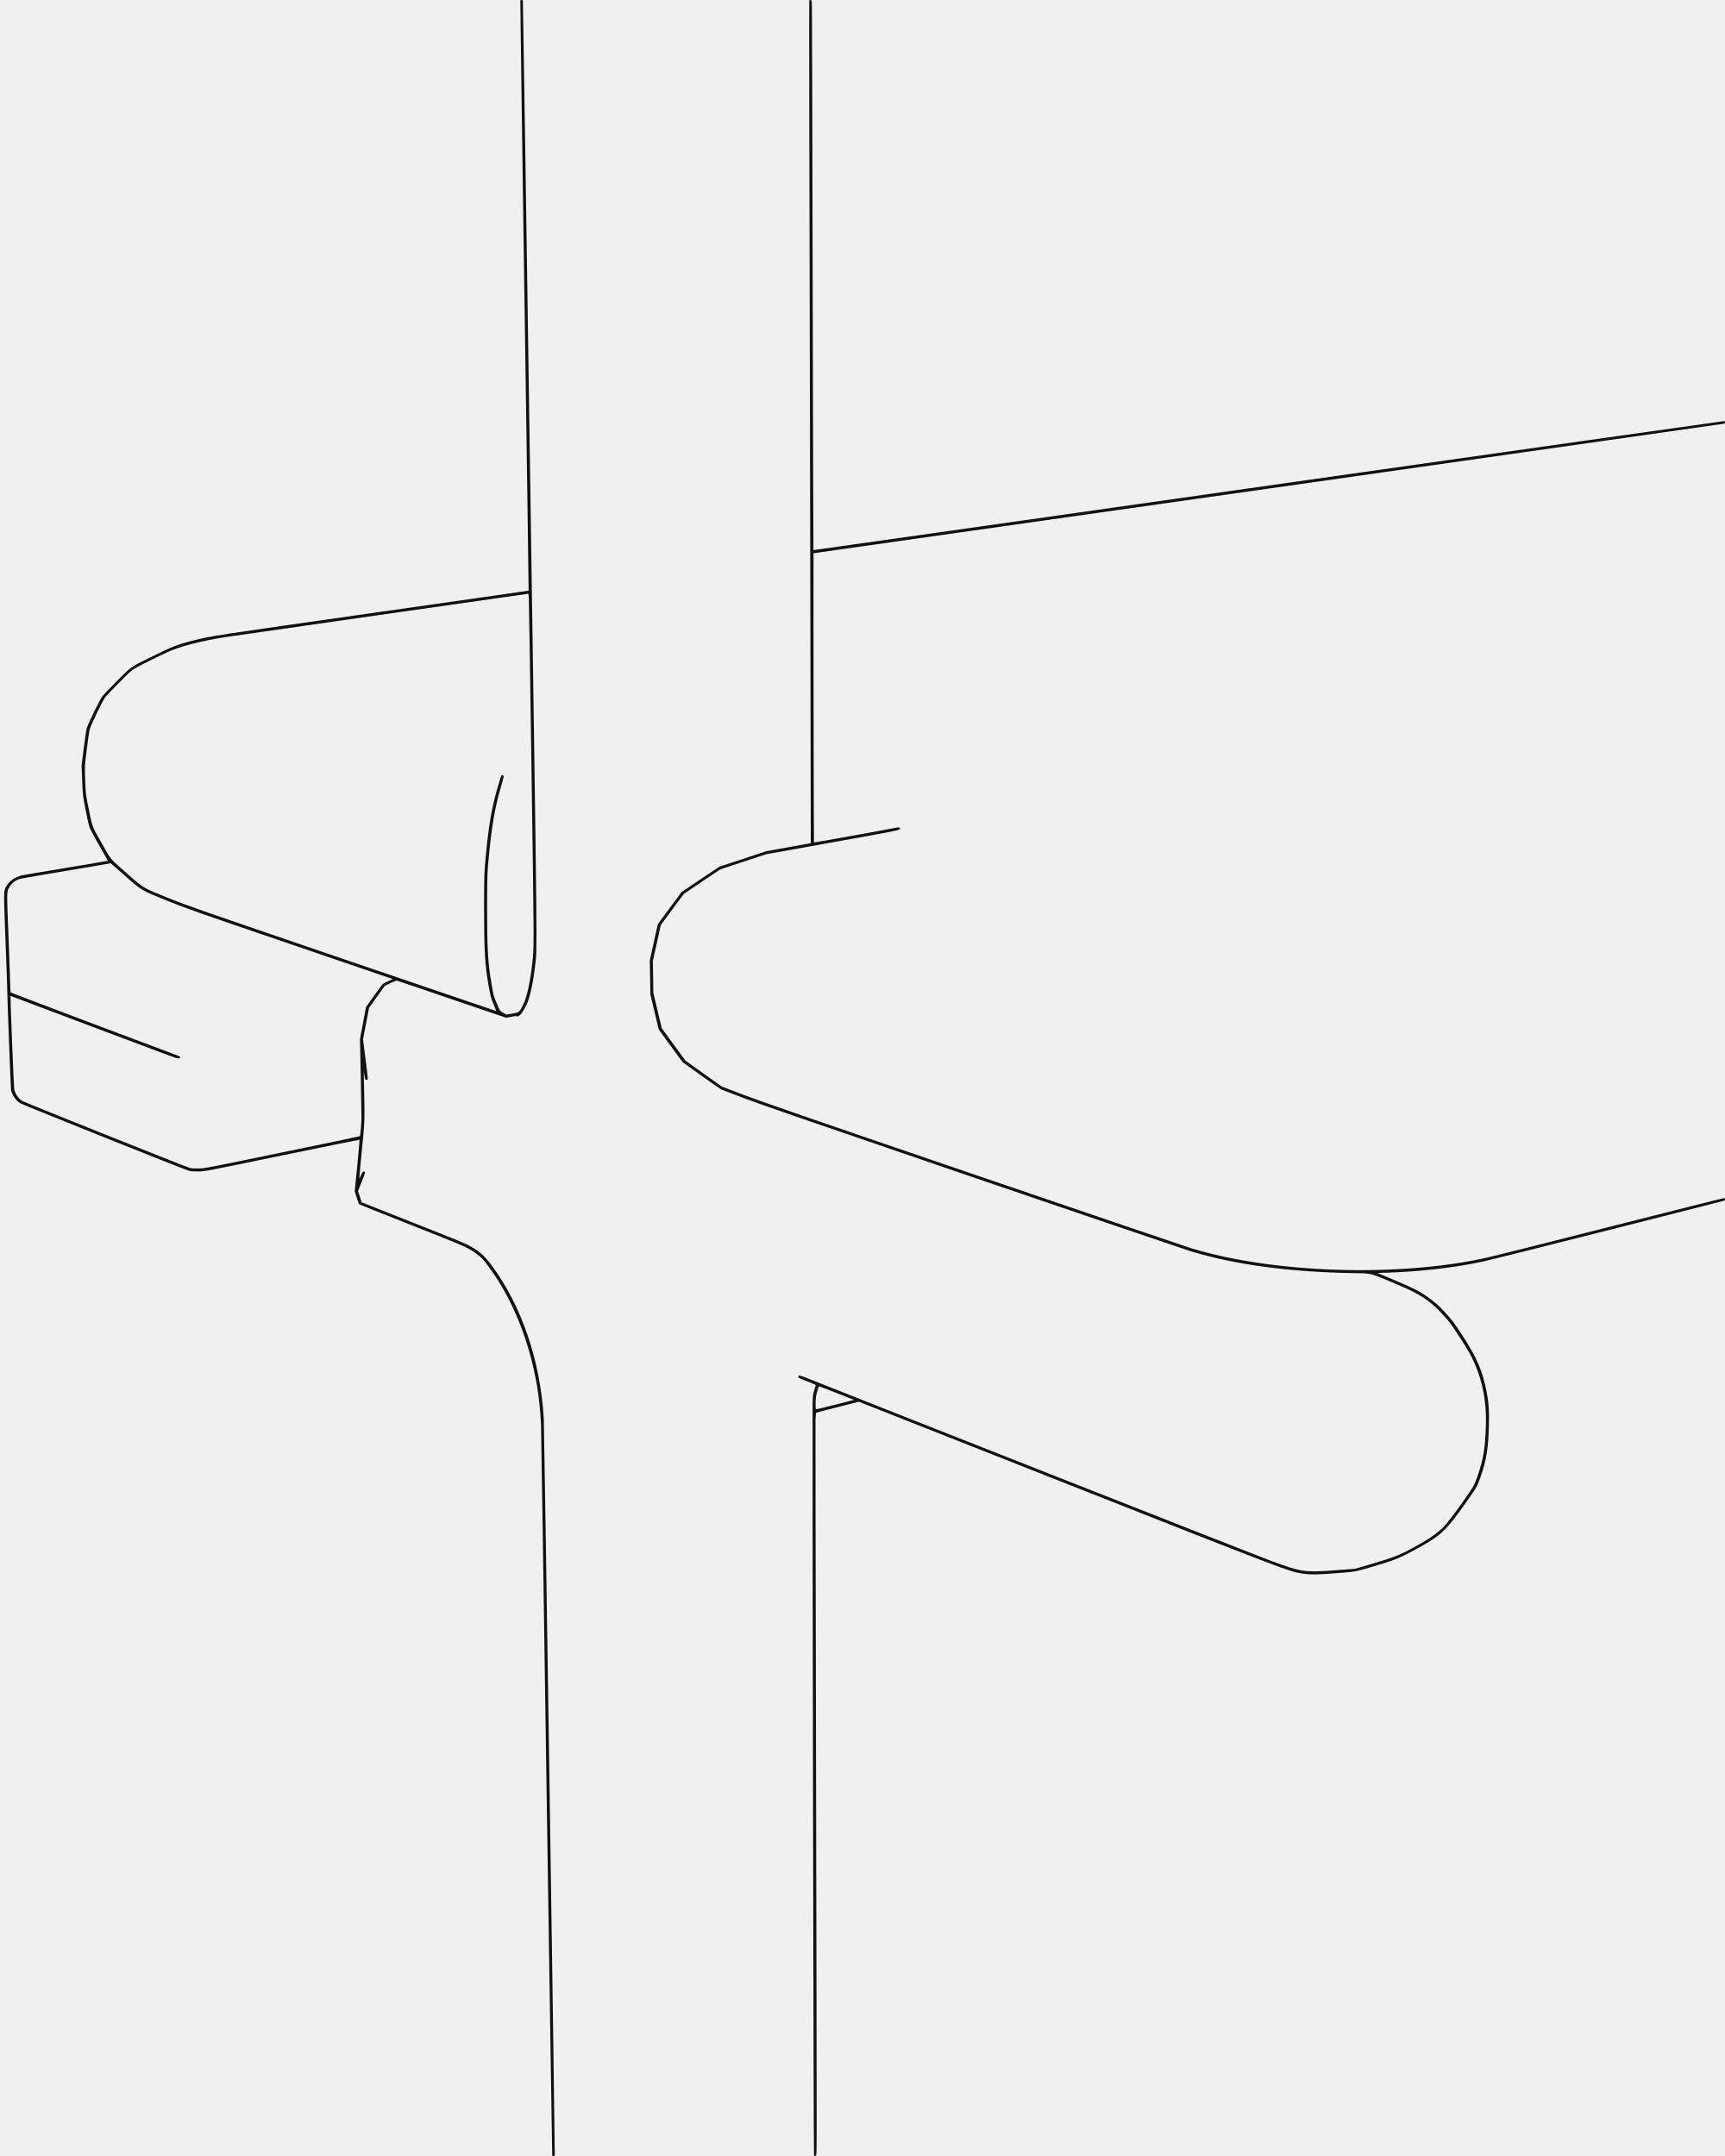
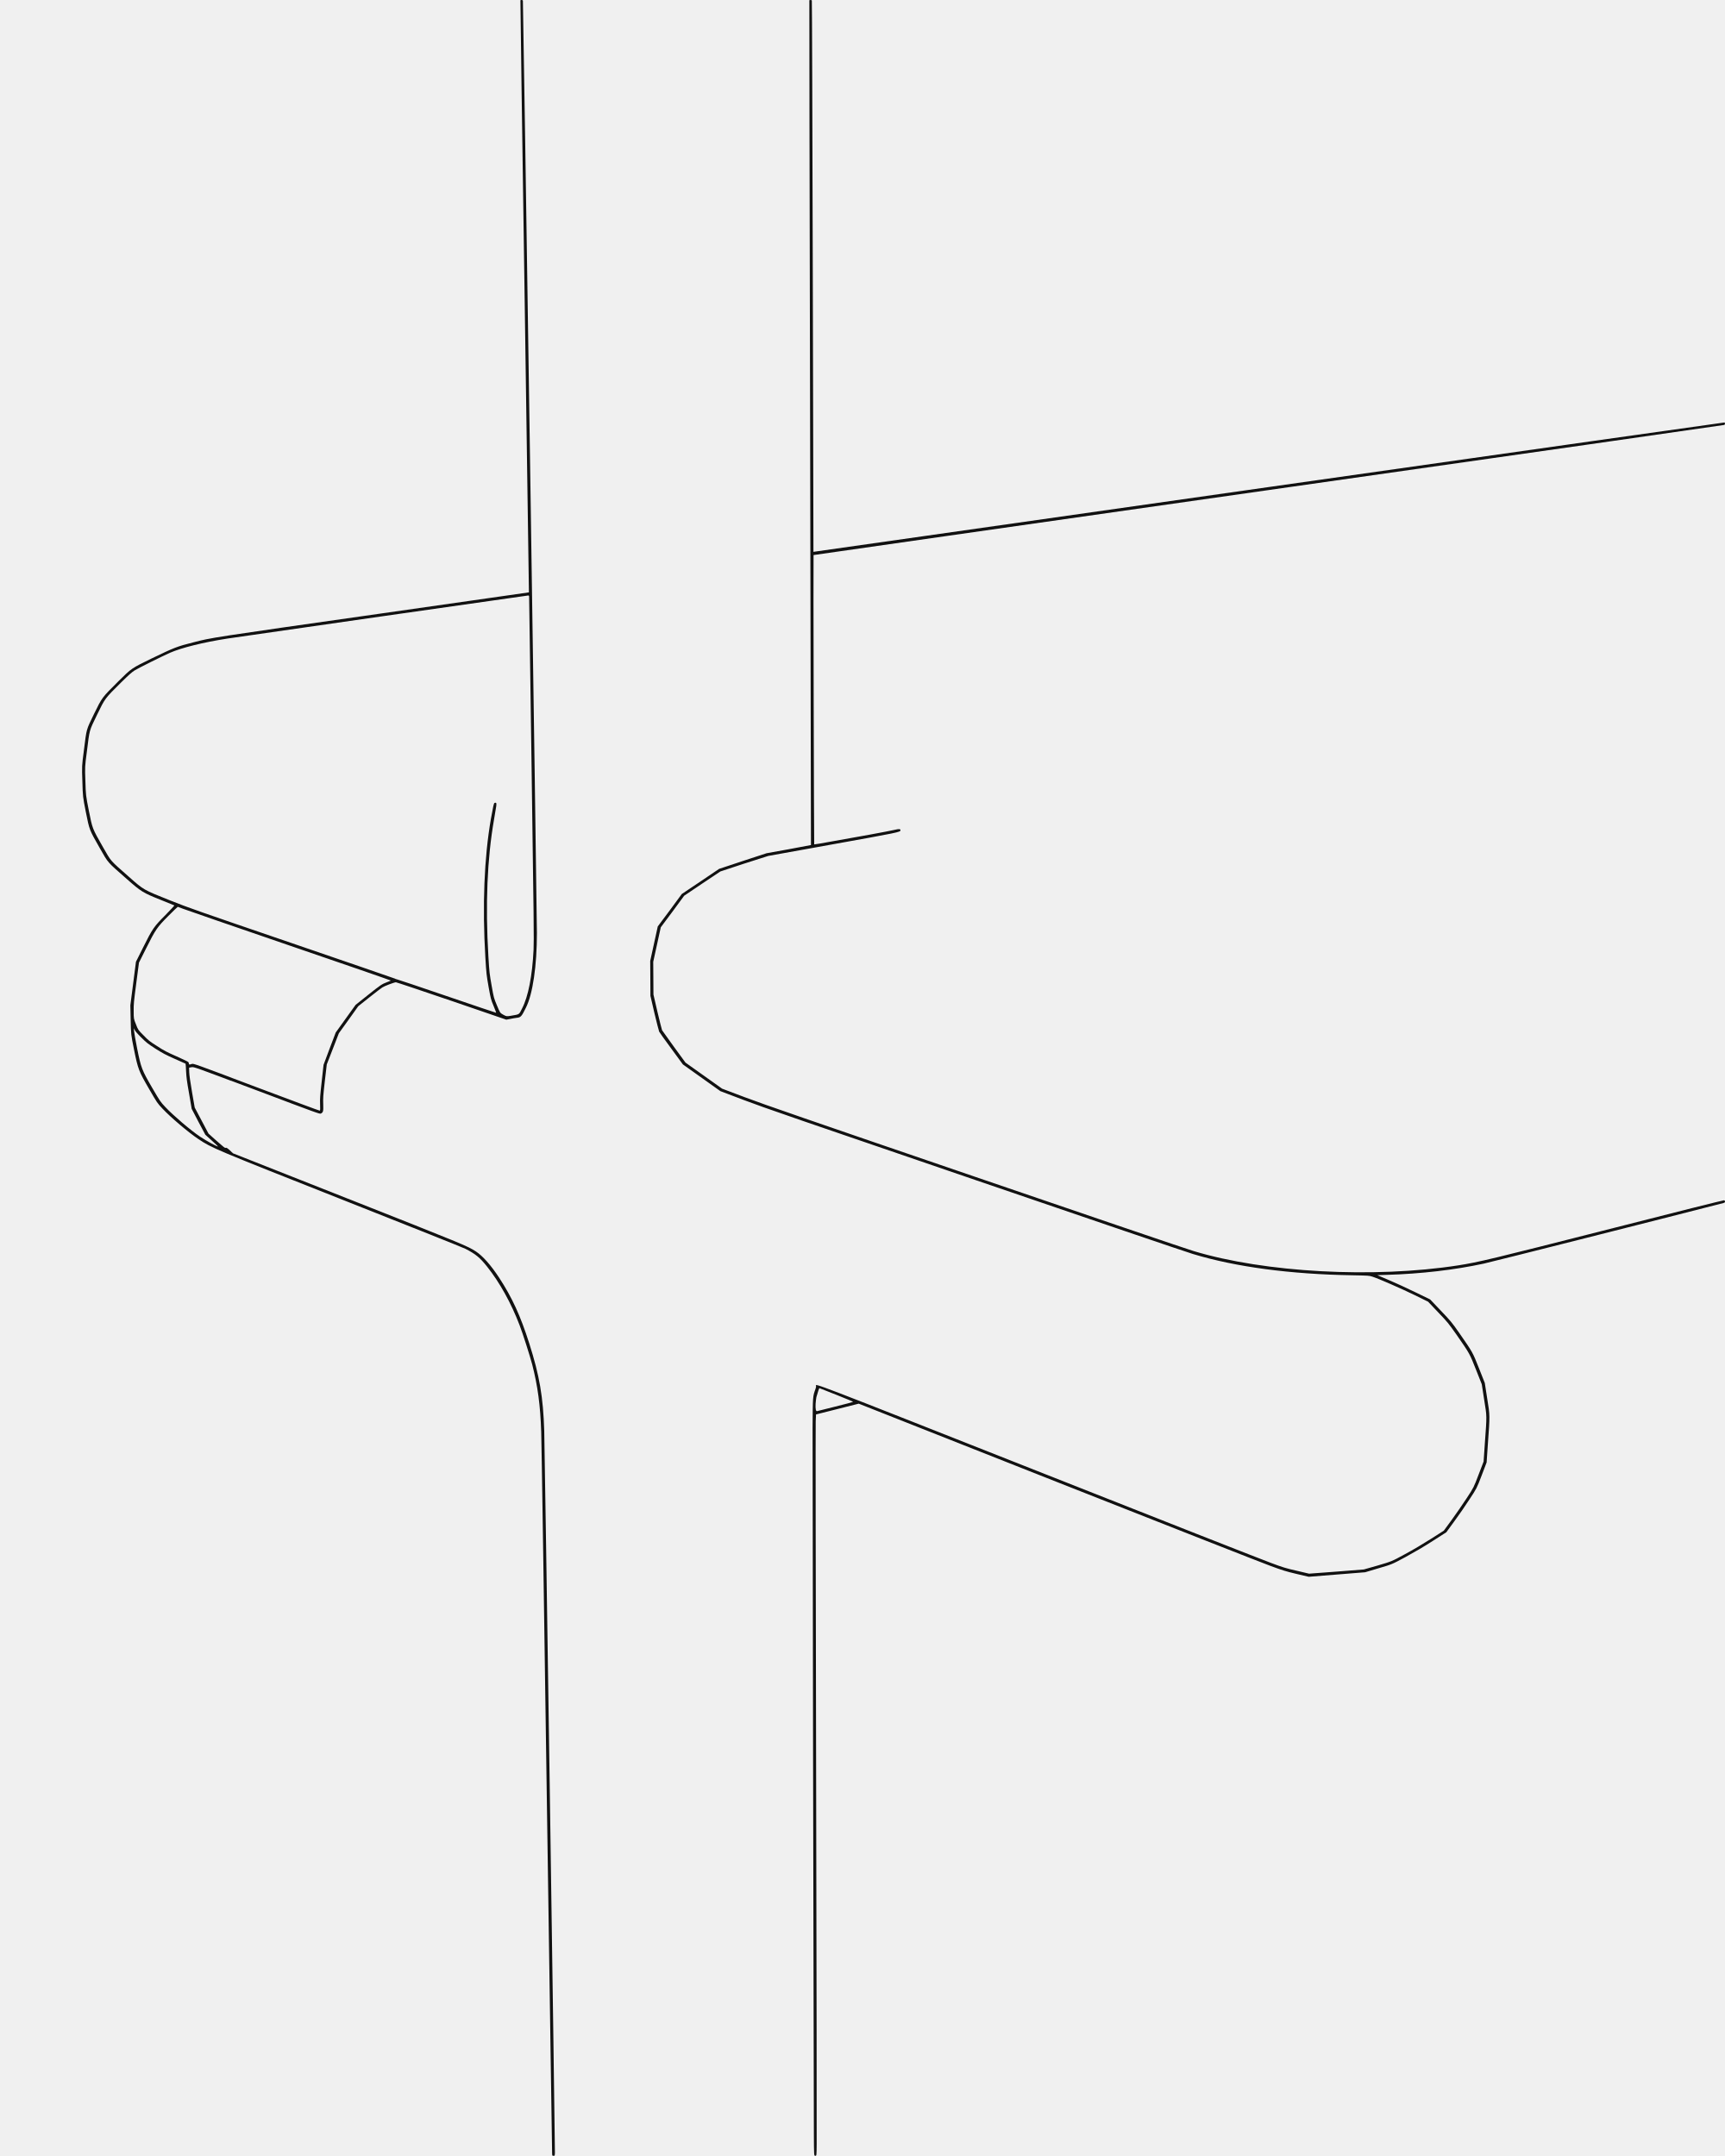
<svg xmlns="http://www.w3.org/2000/svg" width="2000" height="2500" viewBox="0 0 2000 2500">
-   <g transform="translate(0 0) scale(0.5)">
-     <g transform="translate(0,5000) scale(0.25,-0.25)" fill="#111111" stroke="none">
-       <path d="M4826 19996 c-1 -2 16 -1234 38 -2738 23 -1504 40 -2735 39 -2737 -2 -1 -614 -89 -1362 -195 -1600 -228 -1571 -223 -1759 -270 -137 -35 -181 -52 -398 -159 -172 -84 -172 -84 -306 -221 -62 -63 -119 -123 -128 -134 -24 -29 -141 -271 -148 -306 -3 -15 -15 -97 -26 -183 l-19 -155 5 -140 c6 -140 6 -140 34 -280 21 -107 31 -147 41 -168 6 -15 46 -88 88 -161 42 -73 76 -134 75 -134 -1 -1 -173 -30 -382 -65 -209 -34 -395 -66 -414 -70 -66 -16 -123 -56 -148 -106 -23 -46 -23 -27 -5 -502 10 -239 17 -457 17 -485 0 -59 31 -863 34 -894 6 -47 48 -108 92 -130 50 -25 1535 -620 1562 -625 22 -5 46 -6 88 -5 58 1 58 1 773 149 393 81 716 146 718 145 1 -2 -9 -110 -21 -240 l-24 -238 18 -57 c10 -31 19 -59 22 -62 2 -3 220 -90 484 -194 506 -200 523 -207 602 -264 46 -33 63 -51 113 -118 222 -296 382 -692 453 -1116 18 -111 28 -207 36 -346 1 -23 25 -1559 52 -3413 28 -1855 51 -3373 52 -3375 4 -6 22 -5 24 1 3 8 -98 6756 -102 6833 -31 537 -207 1054 -487 1428 -61 82 -104 121 -187 169 -54 31 -76 40 -544 225 l-472 187 -16 52 -17 52 34 87 c33 83 34 87 27 92 -12 9 -22 -1 -36 -36 -7 -20 -12 -29 -13 -24 -1 5 9 110 21 234 29 289 29 302 24 554 -3 117 -5 212 -4 213 0 0 3 -18 5 -40 5 -44 11 -54 26 -47 9 6 10 -6 -15 196 l-23 178 28 146 28 146 73 103 73 102 52 25 c29 13 55 24 58 24 3 0 232 -78 510 -173 l505 -172 47 9 c35 7 48 8 54 4 7 -3 10 -2 19 6 6 5 13 10 14 10 4 0 36 52 55 90 31 62 62 203 81 370 20 168 22 -64 -48 4621 -35 2378 -65 4325 -66 4327 -3 5 -21 5 -24 0z m79 -5553 c2 -27 13 -745 25 -1595 24 -1628 24 -1634 8 -1778 -18 -168 -51 -321 -83 -384 -39 -78 -36 -76 -100 -88 l-57 -10 -31 17 c-30 16 -30 16 -60 89 -30 72 -30 72 -50 192 -32 187 -39 316 -39 712 1 300 1 300 18 476 24 252 54 429 102 597 19 64 34 120 34 125 0 10 -13 17 -21 11 -3 -3 -21 -60 -40 -127 -50 -174 -79 -345 -103 -598 -17 -176 -17 -176 -18 -486 0 -412 7 -538 40 -728 22 -122 22 -122 48 -184 14 -34 25 -62 25 -63 -1 0 -642 218 -1425 485 -1378 471 -1430 489 -1610 561 -242 97 -235 93 -380 221 -176 156 -152 128 -234 272 -102 178 -96 162 -130 331 -29 143 -29 143 -34 273 -5 130 -5 130 15 282 10 84 21 165 25 180 7 37 123 278 147 308 9 11 64 69 123 128 85 87 113 113 142 132 34 22 203 107 315 158 116 53 303 101 535 138 70 11 2782 399 2807 402 3 0 5 -16 6 -49z m-3750 -2563 c161 -143 153 -138 399 -237 174 -70 232 -91 1094 -385 501 -171 929 -318 953 -326 l43 -14 -43 -20 c-24 -10 -46 -22 -50 -26 -5 -3 -41 -53 -82 -110 l-74 -104 -28 -148 -28 -148 7 -332 c4 -183 7 -360 7 -394 -1 -64 -10 -171 -16 -176 -2 -2 -325 -69 -719 -150 -708 -146 -717 -148 -772 -149 -40 -1 -64 0 -86 5 -25 5 -1512 599 -1553 621 -31 16 -67 67 -75 108 -4 17 -38 865 -35 867 0 0 343 -129 761 -287 418 -157 768 -289 779 -291 14 -3 21 -3 27 0 15 8 8 17 -18 25 -39 13 -1539 579 -1545 584 -3 3 -5 14 -5 34 0 17 -7 221 -16 453 -18 461 -19 443 5 487 20 39 58 69 103 81 10 3 203 36 428 74 226 38 411 69 411 70 1 0 58 -50 128 -112z M7506 19995 c-2 -4 1 -1625 6 -3604 4 -1978 8 -3736 8 -3905 l0 -308 -206 -37 -206 -37 -218 -72 -218 -72 -175 -117 -175 -118 -111 -149 -110 -150 -37 -168 -37 -168 3 -156 2 -156 39 -164 39 -164 111 -153 112 -152 172 -123 c94 -67 178 -125 186 -129 8 -3 105 -40 215 -82 162 -61 564 -200 2114 -730 1053 -360 1964 -669 2024 -688 411 -125 915 -193 1508 -203 179 -3 146 5 414 -108 210 -88 300 -149 418 -278 61 -67 72 -82 141 -187 42 -63 88 -137 103 -165 112 -204 162 -426 154 -676 -6 -209 -24 -314 -76 -465 -32 -89 -32 -89 -78 -157 -88 -131 -199 -278 -239 -319 -62 -62 -137 -114 -279 -191 -138 -75 -182 -91 -416 -160 l-124 -36 -152 -12 c-319 -24 -337 -22 -622 82 -99 36 -3833 1507 -4310 1698 -71 28 -84 30 -81 11 1 -9 4 -11 108 -51 43 -17 55 -23 53 -28 -2 -3 -8 -26 -15 -50 -12 -42 -13 -48 -14 -132 -3 -222 9 -6950 13 -6961 1 -3 6 -5 13 -4 11 1 11 1 12 259 0 142 -2 1663 -6 3380 -4 1717 -6 3151 -5 3187 2 41 4 67 7 68 2 2 92 25 200 52 l195 50 1846 -729 c2129 -840 2142 -846 2268 -865 74 -12 147 -11 362 7 128 10 128 10 252 46 238 70 280 86 425 165 223 120 281 169 414 351 42 58 98 137 123 174 46 68 46 68 78 157 53 153 71 261 76 475 4 118 -2 215 -18 296 -41 213 -91 330 -239 555 -69 105 -80 120 -143 189 -59 65 -77 81 -132 124 -103 78 -158 106 -427 218 l-75 31 87 3 c318 10 642 48 913 108 83 18 1950 490 2209 558 12 4 15 6 15 14 0 6 -3 10 -8 12 -4 1 -462 -114 -1053 -264 -575 -147 -1098 -278 -1163 -292 -816 -179 -1969 -141 -2728 91 -60 19 -971 328 -2024 688 -1587 542 -1950 668 -2122 733 l-208 79 -168 120 -169 121 -110 150 -109 150 -39 164 -39 164 -2 146 -3 147 37 167 37 168 107 146 108 145 169 114 169 113 213 70 213 70 569 102 c680 122 671 121 671 136 0 13 -14 14 -59 4 -49 -11 -737 -135 -739 -133 -3 3 -6 2683 -4 2683 10 0 8442 1200 8448 1202 8 4 8 20 0 24 -4 1 -1906 -268 -4227 -598 -2321 -330 -4221 -600 -4222 -599 -1 1 -4 1113 -7 2470 -3 1357 -6 2504 -7 2549 -1 82 -1 82 -12 83 -7 1 -12 -1 -13 -4z m256 -12918 l160 -63 -176 -45 c-97 -24 -177 -44 -178 -42 -5 5 -4 93 1 120 11 51 24 93 28 93 3 0 77 -28 165 -63z" />
+   <defs>
+     <mask id="g0039-2-keep" maskUnits="userSpaceOnUse" x="0" y="0" width="2000" height="2500">
+       <rect width="2000" height="2500" fill="#fff" />
+       <rect x="212" y="1228" width="56" height="110" fill="#000" />
+     </mask>
+     <clipPath id="g0039-2-fix">
+       <rect x="212" y="1228" width="56" height="110" />
+     </clipPath>
+   </defs>
+   <g mask="url(#g0039-2-keep)">
+     <g transform="translate(0 0) scale(0.5)">
+       <g transform="translate(0,5000) scale(0.25,-0.25)" fill="#111111" stroke="none">
+         <path d="M4827 19997 c-1 -2 16 -1238 39 -2747 22 -1509 40 -2744 40 -2745 0 0 -614 -88 -1364 -195 -1610 -229 -1579 -225 -1750 -269 -148 -37 -178 -49 -385 -149 -187 -91 -188 -92 -306 -209 -158 -157 -153 -151 -229 -306 -74 -153 -68 -131 -94 -339 -19 -144 -19 -144 -14 -286 4 -142 4 -142 32 -284 34 -170 31 -162 131 -338 80 -140 64 -121 248 -283 135 -119 149 -128 319 -196 66 -26 122 -49 123 -50 2 -1 -35 -41 -82 -89 -107 -107 -120 -125 -208 -302 l-66 -132 -26 -202 -26 -202 3 -136 c3 -136 3 -136 31 -274 37 -183 44 -201 143 -371 72 -124 72 -125 122 -178 75 -80 240 -220 330 -280 125 -84 142 -91 1358 -572 631 -249 1093 -434 1120 -447 95 -49 134 -80 203 -167 116 -146 222 -337 300 -541 30 -78 95 -282 117 -364 52 -202 76 -382 84 -630 3 -73 26 -1602 52 -3398 27 -1796 48 -3277 49 -3290 1 -24 1 -24 13 -24 12 0 12 0 13 30 2 49 -94 6548 -99 6694 -10 317 -44 514 -139 812 -82 258 -159 425 -279 609 -76 116 -152 202 -216 244 -74 49 -125 70 -1196 493 l-1056 417 -92 83 -91 84 -63 119 -62 120 -25 145 c-19 111 -25 159 -27 199 l-1 53 30 -12 c17 -6 279 -105 583 -219 524 -198 552 -208 562 -203 22 12 24 20 22 87 -2 55 -1 76 15 215 l18 154 56 144 56 145 90 125 90 126 103 82 c57 45 111 87 120 92 21 14 112 48 126 48 6 0 238 -78 517 -173 l507 -174 37 7 c20 4 46 9 57 10 41 4 47 11 88 94 64 127 102 390 102 693 0 206 -127 8646 -130 8650 -3 6 -21 7 -23 2z m81 -5542 c0 -12 10 -728 23 -1593 20 -1389 22 -1584 18 -1672 -12 -243 -49 -434 -107 -546 -30 -59 -20 -52 -105 -67 -39 -6 -39 -6 -69 10 -30 17 -30 17 -59 87 -29 70 -29 70 -49 183 -19 108 -21 120 -30 271 -29 480 -11 907 52 1268 24 139 26 150 19 155 -5 4 -8 4 -15 0 -6 -5 -11 -26 -33 -149 -62 -357 -80 -803 -51 -1286 9 -151 11 -163 30 -272 20 -111 21 -114 46 -175 14 -34 25 -63 24 -64 -1 -1 -207 69 -459 155 -251 86 -460 156 -464 156 -4 0 -11 3 -16 6 -5 3 -434 150 -953 328 -883 302 -956 327 -1134 398 -247 99 -241 95 -381 219 -179 158 -160 136 -240 275 -100 176 -97 168 -131 338 -28 142 -28 142 -32 274 -5 132 -5 132 14 276 26 208 20 186 94 339 75 155 72 150 223 300 70 69 99 95 126 112 31 20 250 129 329 164 105 46 305 96 529 131 88 14 2777 399 2792 400 8 0 9 -2 9 -21z m-3211 -2885 c25 -10 469 -163 988 -341 519 -177 942 -324 940 -325 -2 -2 -16 -8 -33 -14 -51 -19 -62 -27 -180 -121 l-114 -91 -92 -128 -92 -128 -57 -150 -56 -150 -17 -154 c-15 -133 -17 -162 -15 -211 2 -45 1 -58 -3 -60 -3 -1 -268 98 -590 219 -572 216 -585 220 -594 214 -11 -7 -11 -7 -8 -77 4 -102 44 -341 65 -382 7 -15 12 -27 11 -27 -1 0 -12 19 -23 43 -22 43 -22 43 -46 185 -21 118 -25 153 -27 208 -1 36 -4 67 -6 69 -1 2 -51 24 -109 51 -93 41 -118 54 -182 96 -68 43 -80 52 -125 99 -51 51 -51 51 -71 103 -21 52 -21 52 -21 122 -1 64 1 85 24 260 l25 190 66 132 c88 176 101 195 206 301 47 47 86 85 88 85 2 0 23 -8 48 -18z m-389 -1192 c50 -50 60 -58 134 -106 70 -44 93 -56 178 -94 54 -24 99 -44 101 -45 1 -2 4 -34 5 -71 3 -57 7 -90 28 -208 l24 -140 63 -121 64 -120 59 -53 c33 -30 59 -54 58 -55 -4 -5 -105 50 -165 90 -87 58 -250 197 -323 275 -47 50 -48 52 -120 175 -99 170 -106 189 -142 369 -15 75 -28 149 -29 164 -2 28 -2 28 5 11 4 -12 22 -33 60 -71z M7507 19997 c-1 -2 2 -1765 7 -3919 5 -2154 8 -3917 8 -3917 -1 -1 -94 -18 -207 -39 l-205 -37 -220 -72 -220 -73 -173 -117 -173 -116 -111 -151 -112 -150 -35 -160 -35 -160 1 -162 1 -162 37 -160 c21 -88 41 -165 44 -172 3 -7 54 -78 113 -158 l107 -146 174 -124 174 -124 219 -83 c181 -69 542 -193 2142 -740 1057 -362 1968 -672 2023 -688 396 -120 905 -188 1482 -197 147 -3 151 -3 182 -13 59 -19 271 -112 394 -172 l122 -60 93 -98 c89 -93 95 -101 170 -207 123 -177 122 -175 182 -327 l53 -134 22 -142 c26 -165 26 -135 6 -413 l-11 -162 -46 -120 c-46 -121 -46 -121 -111 -220 -36 -55 -98 -145 -138 -200 l-74 -101 -119 -76 c-71 -45 -168 -103 -241 -142 -123 -67 -123 -67 -252 -105 l-130 -37 -254 -20 -254 -19 -114 27 c-101 23 -128 31 -240 73 -69 25 -1044 408 -2166 852 -2129 841 -2059 814 -2053 789 1 -4 0 -15 -4 -24 -27 -77 -26 -63 -28 -369 -1 -219 9 -5642 12 -6548 1 -200 1 -200 13 -200 12 0 12 0 13 112 1 62 -1 1581 -5 3376 -4 1795 -6 3292 -4 3326 l3 63 198 50 198 50 1847 -730 c1015 -401 1903 -750 1972 -775 112 -41 139 -50 240 -74 l115 -27 261 21 262 21 124 37 c124 36 124 36 252 105 84 46 170 96 252 149 l125 80 73 100 c41 55 104 147 141 204 68 103 68 103 114 223 l46 121 11 162 c20 282 21 266 -6 433 l-22 142 -53 134 c-60 152 -59 150 -182 327 -75 107 -80 112 -175 212 l-97 102 -138 67 c-75 37 -185 87 -244 112 l-108 46 90 3 c312 9 629 46 897 104 86 19 1676 421 2223 562 12 4 15 6 15 14 0 6 -3 10 -8 12 -5 1 -438 -107 -1059 -266 -1096 -279 -1216 -308 -1407 -338 -785 -122 -1795 -67 -2456 133 -55 16 -966 326 -2024 688 -1559 533 -1964 673 -2136 738 l-212 80 -170 121 -170 121 -106 145 c-58 80 -108 150 -111 155 -3 6 -22 83 -43 171 l-37 160 -1 152 -1 152 35 160 35 160 109 146 108 147 168 113 168 112 212 70 c117 38 221 71 232 74 11 2 266 48 566 102 646 116 660 119 660 136 0 13 -13 14 -54 4 -21 -5 -124 -25 -228 -44 -103 -19 -262 -47 -352 -63 -90 -17 -165 -29 -166 -28 -2 2 -9 2682 -6 2684 0 1 1900 272 4221 603 2320 330 4222 602 4226 604 8 3 9 20 2 23 -3 1 -1905 -269 -4227 -599 -2322 -331 -4222 -601 -4223 -601 0 1 -3 1151 -6 2556 -4 1405 -7 2557 -9 2559 -3 5 -21 5 -23 1z m253 -12937 c86 -34 155 -63 153 -64 -2 -2 -76 -22 -165 -44 -89 -22 -165 -41 -168 -42 -13 -4 -17 18 -15 67 2 25 5 52 7 61 13 48 26 86 28 85 2 0 74 -29 160 -63z" />
+       </g>
+     </g>
+   </g>
+   <g clip-path="url(#g0039-2-fix)">
+     <g transform="translate(0 0) scale(0.5)">
+       <g transform="translate(0,5000) scale(0.25,-0.25)" fill="#111111" stroke="none">
+         <path d="M4827 19997 c-1 -2 16 -1238 39 -2747 22 -1509 40 -2744 40 -2745 0 0 -614 -88 -1364 -195 -1610 -229 -1579 -225 -1750 -269 -148 -37 -178 -49 -385 -149 -187 -91 -188 -92 -306 -209 -158 -157 -153 -151 -229 -306 -74 -153 -68 -131 -94 -339 -19 -144 -19 -144 -14 -286 4 -142 4 -142 32 -284 34 -170 31 -162 131 -338 80 -140 64 -121 248 -283 135 -119 149 -128 319 -196 66 -26 122 -49 123 -50 2 -1 -35 -41 -82 -89 -107 -107 -120 -125 -208 -302 l-66 -132 -26 -202 -26 -202 3 -136 c3 -136 3 -136 31 -274 37 -183 44 -201 143 -371 72 -124 72 -125 122 -178 75 -80 240 -220 330 -280 125 -84 142 -91 1358 -572 631 -249 1093 -434 1120 -447 95 -49 134 -80 203 -167 116 -146 222 -337 300 -541 30 -78 95 -282 117 -364 52 -202 76 -382 84 -630 3 -73 26 -1602 52 -3398 27 -1796 48 -3277 49 -3290 1 -24 1 -24 13 -24 12 0 12 0 13 30 2 49 -94 6548 -99 6694 -10 317 -44 514 -139 812 -82 258 -159 425 -279 609 -76 116 -152 202 -216 244 -74 49 -125 70 -1196 493 -993 392 -1057 418 -1074 434 -34 32 -44 38 -52 34 -5 -3 -20 9 -82 64 l-76 68 -64 121 -64 121 -25 144 c-17 98 -25 157 -26 185 0 23 -1 41 -1 41 0 0 11 2 23 4 22 4 22 4 605 -216 555 -209 584 -219 594 -214 22 12 24 20 22 87 -2 55 -1 76 15 215 l18 154 56 144 56 145 90 125 90 126 103 82 c57 45 111 87 120 92 21 14 112 48 126 48 6 0 238 -78 517 -173 l507 -174 37 7 c20 4 46 9 57 10 41 4 47 11 88 94 64 127 102 390 102 693 0 206 -127 8646 -130 8650 -3 6 -21 7 -23 2z m81 -5542 c0 -12 10 -728 23 -1593 20 -1389 22 -1584 18 -1672 -12 -243 -49 -434 -107 -546 -30 -59 -20 -52 -105 -67 -39 -6 -39 -6 -69 10 -30 17 -30 17 -59 87 -29 70 -29 70 -49 183 -19 108 -21 120 -30 271 -29 480 -11 907 52 1268 24 139 26 150 19 155 -5 4 -8 4 -15 0 -6 -5 -11 -26 -33 -149 -62 -357 -80 -803 -51 -1286 9 -151 11 -163 30 -272 20 -111 21 -114 46 -175 14 -34 25 -63 24 -64 -1 -1 -207 69 -459 155 -251 86 -460 156 -464 156 -4 0 -11 3 -16 6 -5 3 -434 150 -953 328 -883 302 -956 327 -1134 398 -247 99 -241 95 -381 219 -179 158 -160 136 -240 275 -100 176 -97 168 -131 338 -28 142 -28 142 -32 274 -5 132 -5 132 14 276 26 208 20 186 94 339 75 155 72 150 223 300 70 69 99 95 126 112 31 20 250 129 329 164 105 46 305 96 529 131 88 14 2777 399 2792 400 8 0 9 -2 9 -21z m-3211 -2885 c25 -10 469 -163 988 -341 519 -177 942 -324 940 -325 -2 -2 -16 -8 -33 -14 -51 -19 -62 -27 -180 -121 l-114 -91 -92 -128 -92 -128 -57 -150 -56 -150 -17 -154 c-15 -133 -17 -162 -15 -211 2 -45 1 -58 -3 -60 -3 -1 -268 98 -589 219 -583 220 -583 220 -599 214 -23 -8 -25 -7 -27 7 -1 13 -2 13 -113 63 -153 69 -231 119 -306 195 -51 51 -51 51 -71 103 -21 52 -21 52 -21 122 -1 64 1 85 24 260 l25 190 66 132 c88 176 101 195 206 301 47 47 86 85 88 85 2 0 23 -8 48 -18z m-389 -1192 c50 -50 60 -58 134 -106 70 -44 93 -56 178 -94 54 -24 99 -44 101 -45 1 -2 4 -34 5 -71 3 -57 7 -90 28 -208 l24 -140 63 -121 64 -120 59 -53 c33 -30 59 -54 58 -55 -4 -5 -105 50 -165 90 -87 58 -250 197 -323 275 -47 50 -48 52 -120 175 -99 170 -106 189 -142 369 -15 75 -28 149 -29 164 -2 28 -2 28 5 11 4 -12 22 -33 60 -71z M7507 19997 c-1 -2 2 -1765 7 -3919 5 -2154 8 -3917 8 -3917 -1 -1 -94 -18 -207 -39 l-205 -37 -220 -72 -220 -73 -173 -117 -173 -116 -111 -151 -112 -150 -35 -160 -35 -160 1 -162 1 -162 37 -160 c21 -88 41 -165 44 -172 3 -7 54 -78 113 -158 l107 -146 174 -124 174 -124 219 -83 c181 -69 542 -193 2142 -740 1057 -362 1968 -672 2023 -688 396 -120 905 -188 1482 -197 147 -3 151 -3 182 -13 59 -19 271 -112 394 -172 l122 -60 93 -98 c89 -93 95 -101 170 -207 123 -177 122 -175 182 -327 l53 -134 22 -142 c26 -165 26 -135 6 -413 l-11 -162 -46 -120 c-46 -121 -46 -121 -111 -220 -36 -55 -98 -145 -138 -200 l-74 -101 -119 -76 c-71 -45 -168 -103 -241 -142 -123 -67 -123 -67 -252 -105 l-130 -37 -254 -20 -254 -19 -114 27 c-101 23 -128 31 -240 73 -69 25 -1044 408 -2166 852 -2129 841 -2059 814 -2053 789 1 -4 0 -15 -4 -24 -27 -77 -26 -63 -28 -369 -1 -219 9 -5642 12 -6548 1 -200 1 -200 13 -200 12 0 12 0 13 112 1 62 -1 1581 -5 3376 -4 1795 -6 3292 -4 3326 l3 63 198 50 198 50 1847 -730 c1015 -401 1903 -750 1972 -775 112 -41 139 -50 240 -74 l115 -27 261 21 262 21 124 37 c124 36 124 36 252 105 84 46 170 96 252 149 l125 80 73 100 c41 55 104 147 141 204 68 103 68 103 114 223 l46 121 11 162 c20 282 21 266 -6 433 l-22 142 -53 134 c-60 152 -59 150 -182 327 -75 107 -80 112 -175 212 l-97 102 -138 67 c-75 37 -185 87 -244 112 l-108 46 90 3 c312 9 629 46 897 104 86 19 1676 421 2223 562 12 4 15 6 15 14 0 6 -3 10 -8 12 -5 1 -438 -107 -1059 -266 -1096 -279 -1216 -308 -1407 -338 -785 -122 -1795 -67 -2456 133 -55 16 -966 326 -2024 688 -1559 533 -1964 673 -2136 738 l-212 80 -170 121 -170 121 -106 145 c-58 80 -108 150 -111 155 -3 6 -22 83 -43 171 l-37 160 -1 152 -1 152 35 160 35 160 109 146 108 147 168 113 168 112 212 70 c117 38 221 71 232 74 11 2 266 48 566 102 646 116 660 119 660 136 0 13 -13 14 -54 4 -21 -5 -124 -25 -228 -44 -103 -19 -262 -47 -352 -63 -90 -17 -165 -29 -166 -28 -2 2 -9 2682 -6 2684 0 1 1900 272 4221 603 2320 330 4222 602 4226 604 8 3 9 20 2 23 -3 1 -1905 -269 -4227 -599 -2322 -331 -4222 -601 -4223 -601 0 1 -3 1151 -6 2556 -4 1405 -7 2557 -9 2559 -3 5 -21 5 -23 1z m253 -12937 c86 -34 155 -63 153 -64 -2 -2 -76 -22 -165 -44 -89 -22 -165 -41 -168 -42 -13 -4 -17 18 -15 67 2 25 5 52 7 61 13 48 26 86 28 85 2 0 74 -29 160 -63z" />
+       </g>
    </g>
  </g>
</svg>
